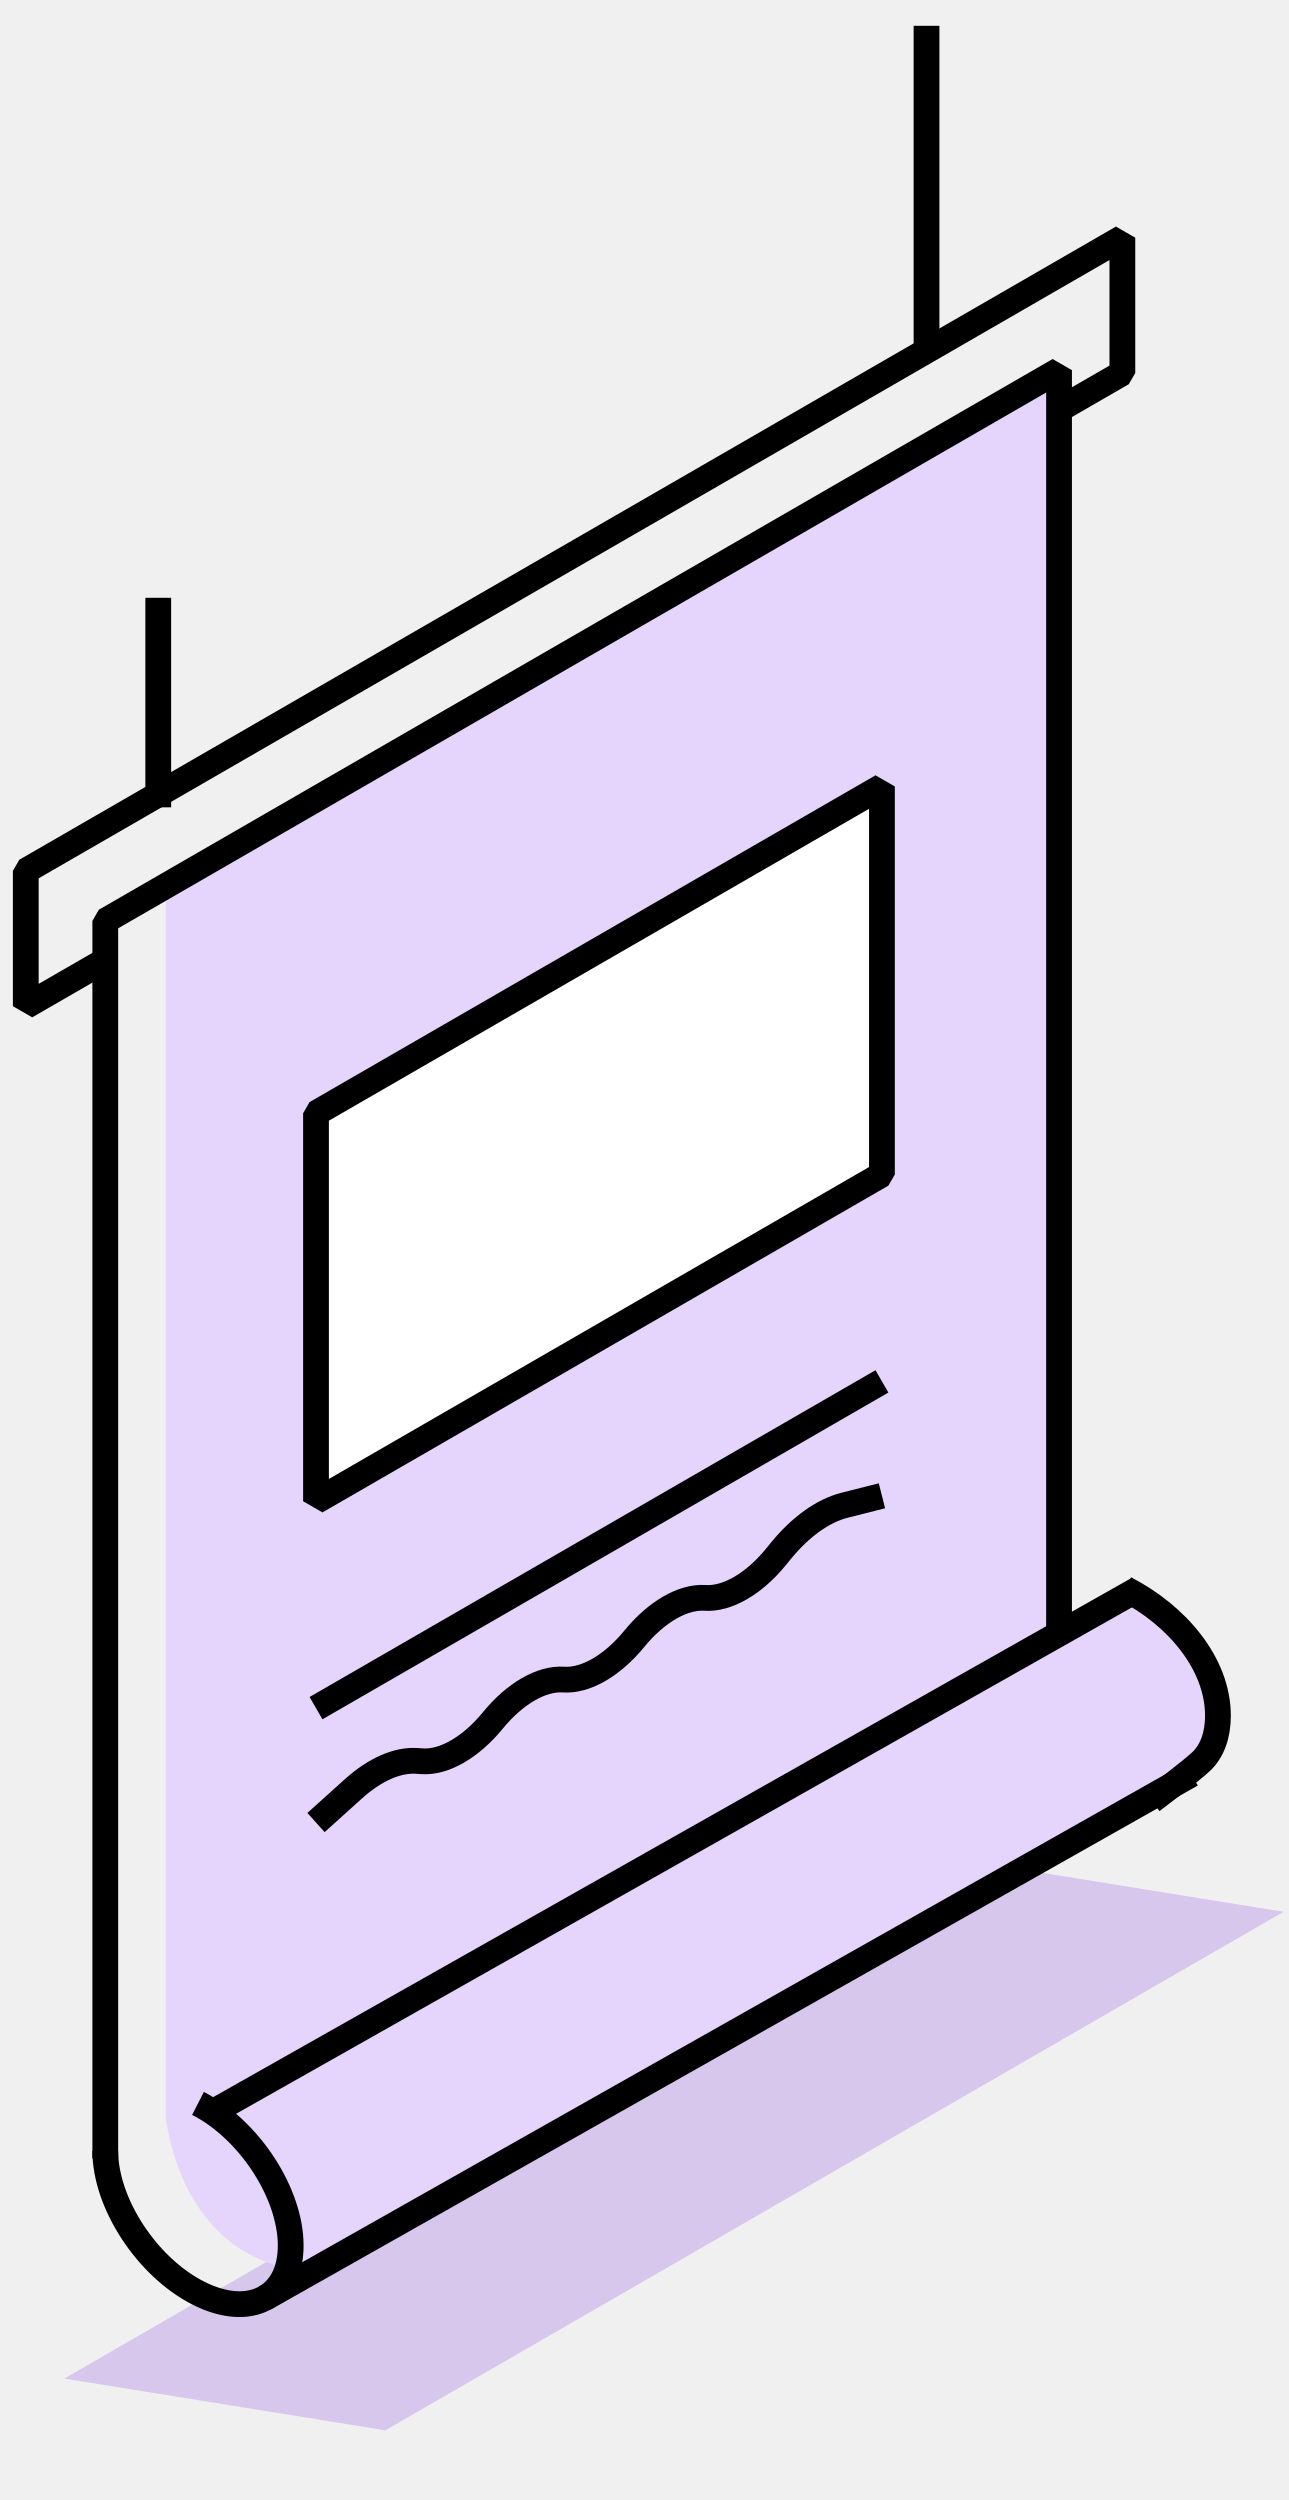
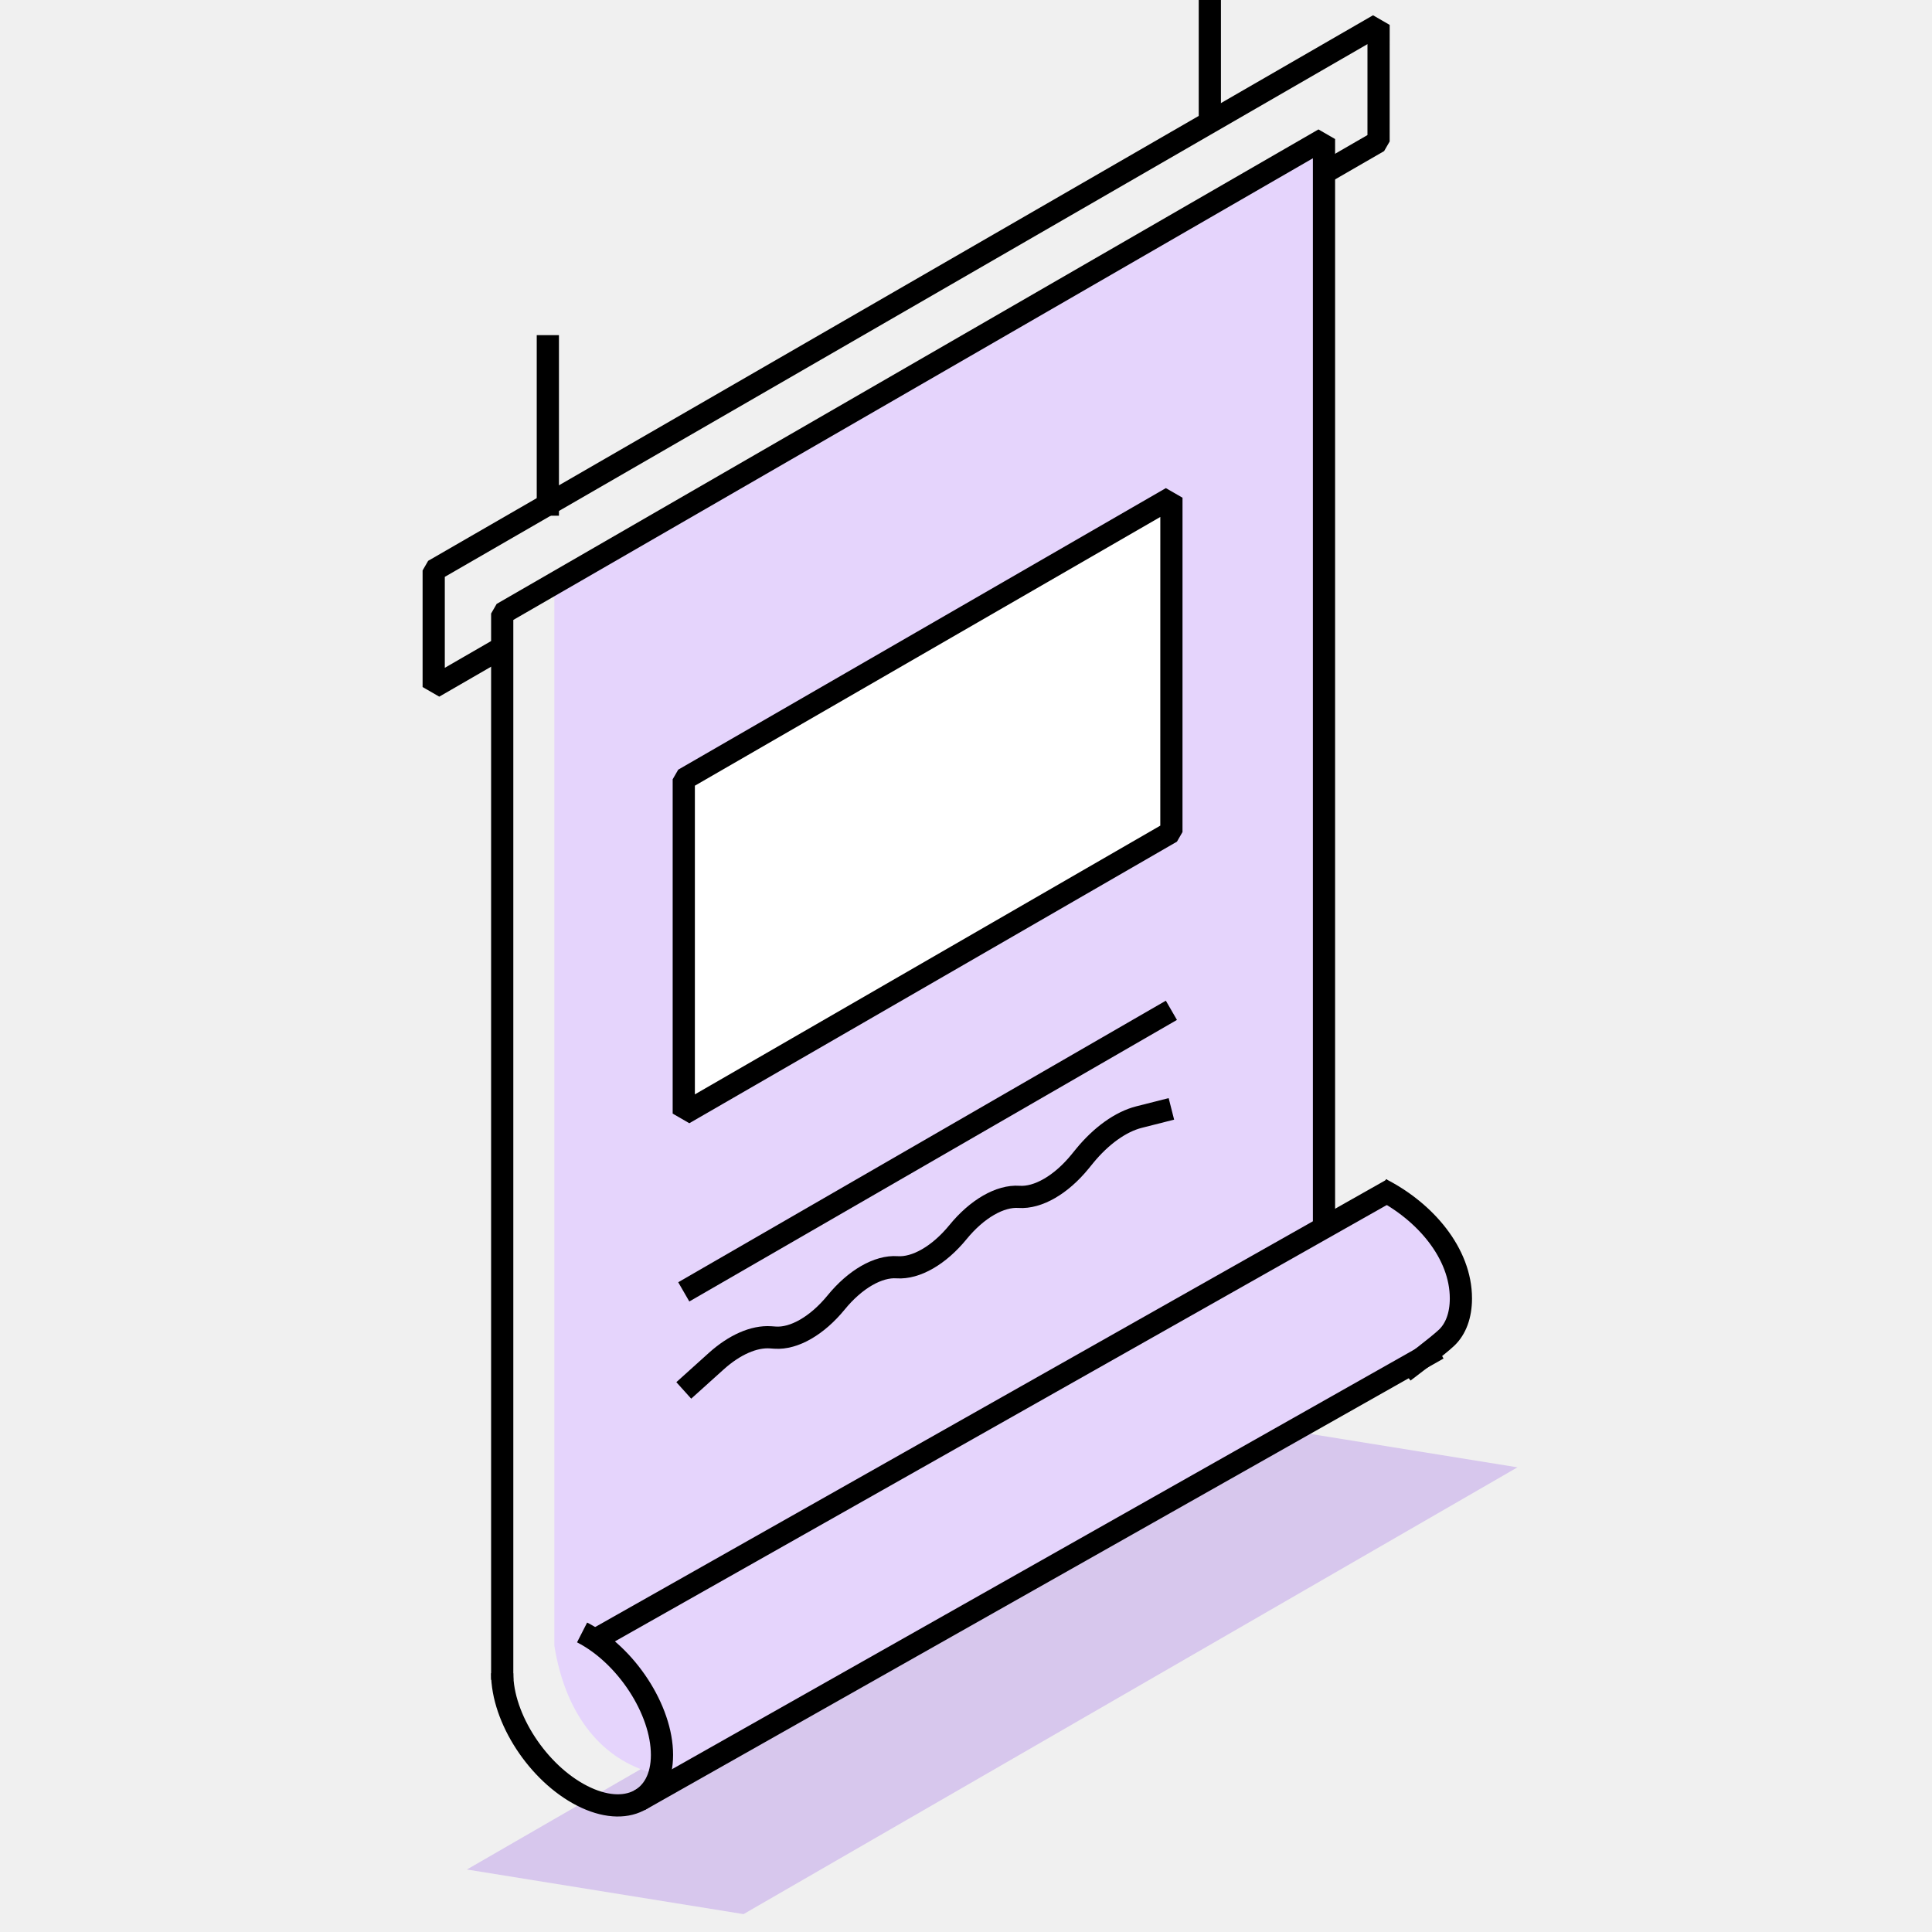
- <svg xmlns="http://www.w3.org/2000/svg" width="50" height="97" viewBox="0 0 50 97" fill="none">
-   <path d="M2.495 92.288L37.348 72.168L49.804 74.177L14.951 94.297L2.495 92.288Z" fill="#D7C7ED" />
-   <path d="M6.433 34.373L41.089 14.363L41.087 71.312L11.793 88.226L10.697 87.895C8.429 87.212 6.905 85.177 6.433 82.206L6.433 34.373Z" fill="#E5D4FC" />
-   <path d="M8.195 82.206L44.687 61.648L47.77 66.787L46.054 68.401L11.612 88.288L11.088 84.075L8.195 82.206Z" fill="#E5D4FC" />
-   <path d="M4.084 83.451C4.084 85.482 5.695 87.951 7.682 88.966C9.669 89.982 11.28 89.159 11.279 87.128C11.279 85.097 9.669 82.628 7.682 81.613" stroke="black" stroke-linejoin="bevel" />
-   <path d="M43.658 61.647C45.645 62.663 47.256 64.539 47.256 66.57C47.256 67.343 47.023 67.941 46.624 68.329C46.239 68.703 44.686 69.871 44.686 69.871" stroke="black" stroke-linejoin="bevel" />
-   <path d="M41.091 63.189V14.363L4.085 35.73L4.085 83.748" stroke="black" stroke-linejoin="bevel" />
-   <path d="M6.14 31.325L6.14 23.194" stroke="black" stroke-linejoin="bevel" />
-   <path d="M35.949 1L35.949 13.85" stroke="black" stroke-linejoin="bevel" />
-   <path d="M8.195 81.986L44.173 61.647" stroke="black" stroke-linejoin="bevel" />
-   <path d="M10.251 89.182L46.228 68.843" stroke="black" stroke-linejoin="bevel" />
-   <path d="M4.084 37.26L1 39.04L1 33.79L43.548 9.223L43.548 14.473L41.068 15.905" stroke="black" stroke-linejoin="bevel" />
-   <path d="M12.261 43.194L34.219 30.515L34.219 45.57L12.261 58.249L12.261 43.194Z" fill="white" stroke="black" stroke-linejoin="bevel" />
-   <path d="M34.219 53.597L12.261 66.276" stroke="black" stroke-linejoin="bevel" />
-   <path d="M12.261 70.714L13.719 69.4C14.543 68.658 15.425 68.271 16.171 68.323L16.378 68.337C17.23 68.396 18.27 67.796 19.123 66.752C19.975 65.709 21.015 65.108 21.867 65.168C22.72 65.227 23.76 64.626 24.612 63.583C25.465 62.539 26.504 61.939 27.357 61.998C28.209 62.057 29.249 61.457 30.102 60.413L30.309 60.16C31.055 59.246 31.936 58.615 32.76 58.406L34.219 58.036" stroke="black" stroke-linejoin="bevel" />
+ <svg xmlns="http://www.w3.org/2000/svg" width="87" height="87" viewBox="0 0 87 87" fill="none">
+   <g clip-path="url(#clip0)">
+     <path d="M21.025 84.186L55.878 64.066L68.334 66.075L33.482 86.195L21.025 84.186Z" fill="#D7C7ED" />
+     <path d="M24.963 26.271L59.619 6.261L59.617 63.21L30.323 80.124L29.227 79.793C26.96 79.11 25.435 77.076 24.963 74.104L24.963 26.271Z" fill="#E5D4FC" />
+     <path d="M26.726 74.104L63.217 53.545L66.301 58.685L64.585 60.3L30.143 80.186L29.619 75.973L26.726 74.104Z" fill="#E5D4FC" />
+     <path d="M22.614 75.349C22.614 77.38 24.225 79.849 26.212 80.864C28.199 81.88 29.81 81.057 29.81 79.026C29.81 76.995 28.199 74.526 26.212 73.511" stroke="black" stroke-linejoin="bevel" />
+     <path d="M62.188 53.545C64.175 54.561 65.786 56.437 65.786 58.468C65.786 59.241 65.553 59.839 65.154 60.227C64.769 60.601 63.216 61.769 63.216 61.769" stroke="black" stroke-linejoin="bevel" />
+     <path d="M59.621 55.087V6.261L22.615 27.628L22.615 75.646" stroke="black" stroke-linejoin="bevel" />
+     <path d="M24.67 23.223L24.67 15.092" stroke="black" stroke-linejoin="bevel" />
+     <path d="M54.48 -7.102L54.48 5.748" stroke="black" stroke-linejoin="bevel" />
+     <path d="M26.726 73.884L62.703 53.545" stroke="black" stroke-linejoin="bevel" />
+     <path d="M28.781 81.08L64.758 60.741" stroke="black" stroke-linejoin="bevel" />
+     <path d="M22.614 29.157L19.53 30.938L19.53 25.688L62.079 1.121L62.078 6.371L59.599 7.803" stroke="black" stroke-linejoin="bevel" />
+     <path d="M30.791 35.092L52.75 22.413L52.749 37.468L30.791 50.147L30.791 35.092Z" fill="white" stroke="black" stroke-linejoin="bevel" />
+     <path d="M52.749 45.495L30.791 58.174" stroke="black" stroke-linejoin="bevel" />
+     <path d="M30.791 62.612L32.25 61.298C33.073 60.556 33.955 60.169 34.701 60.221L34.908 60.235C35.761 60.294 36.8 59.694 37.653 58.65C38.505 57.606 39.545 57.006 40.398 57.066C41.25 57.125 42.29 56.525 43.142 55.481C43.995 54.437 45.035 53.837 45.887 53.896C46.74 53.955 47.779 53.355 48.632 52.311L48.839 52.057C49.585 51.144 50.467 50.513 51.29 50.304L52.749 49.934" stroke="black" stroke-linejoin="bevel" />
+   </g>
+   <defs>
+     <clipPath id="clip0">
+       <rect width="87" height="87" fill="white" />
+     </clipPath>
+   </defs>
</svg>
